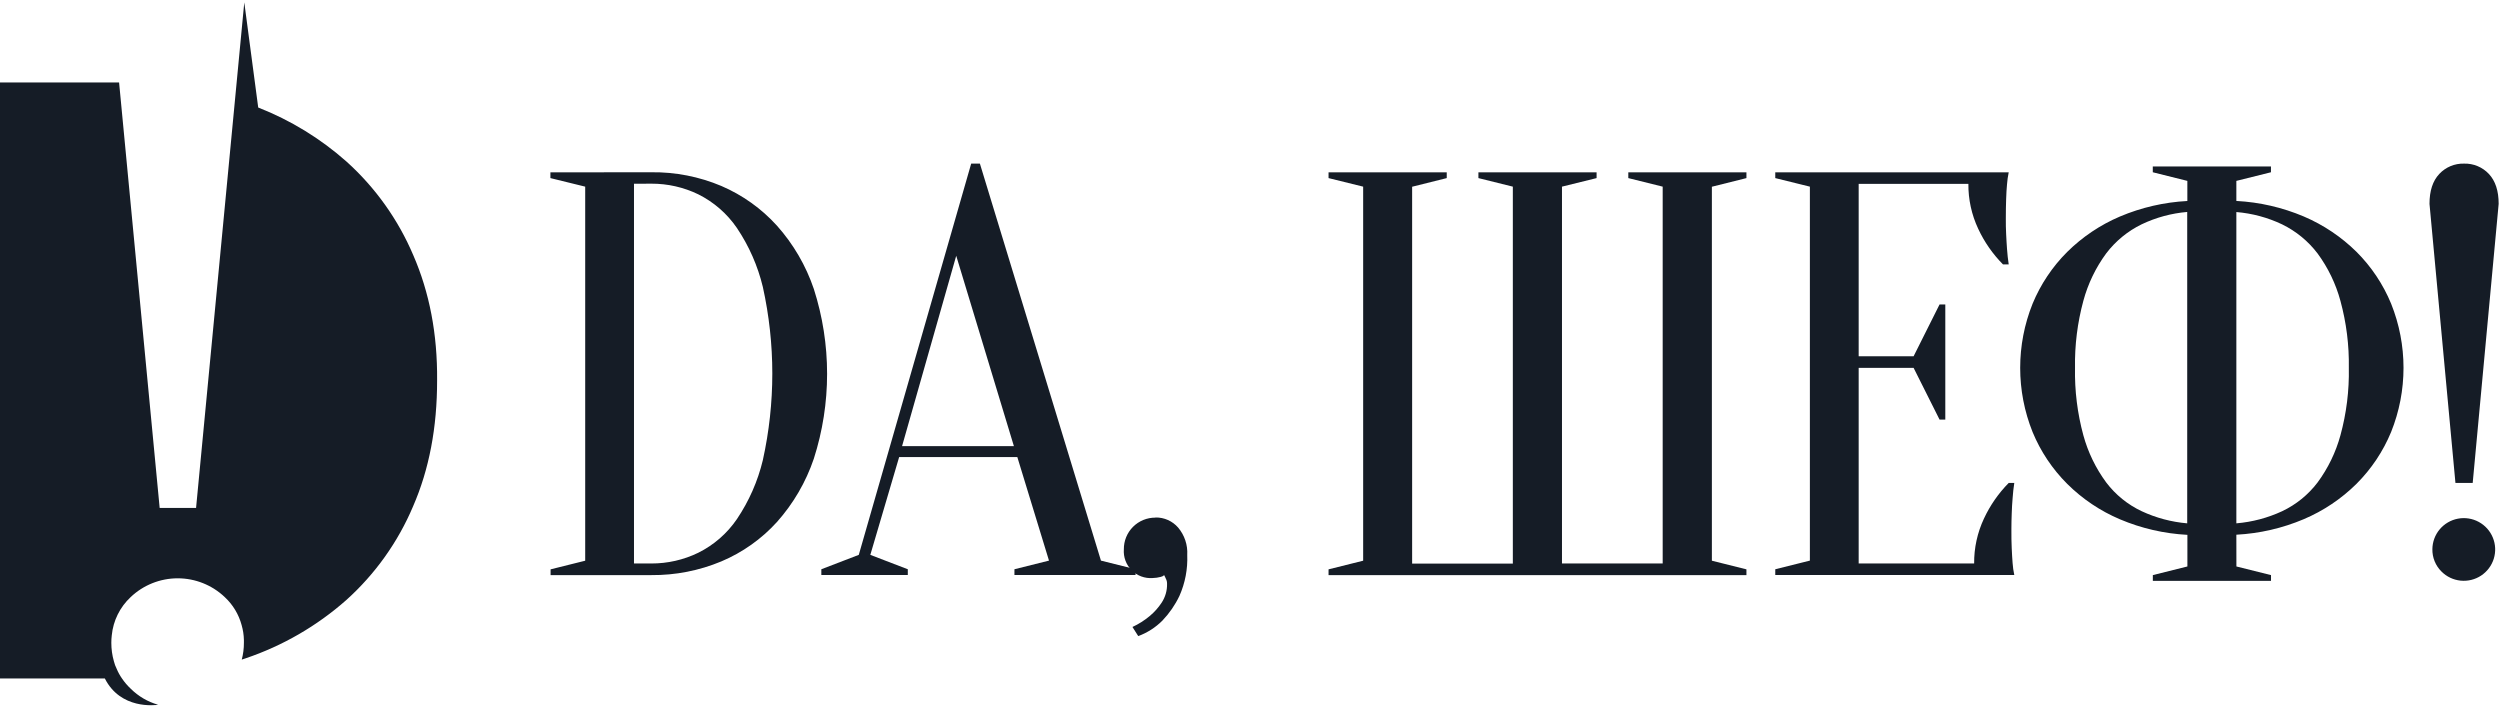
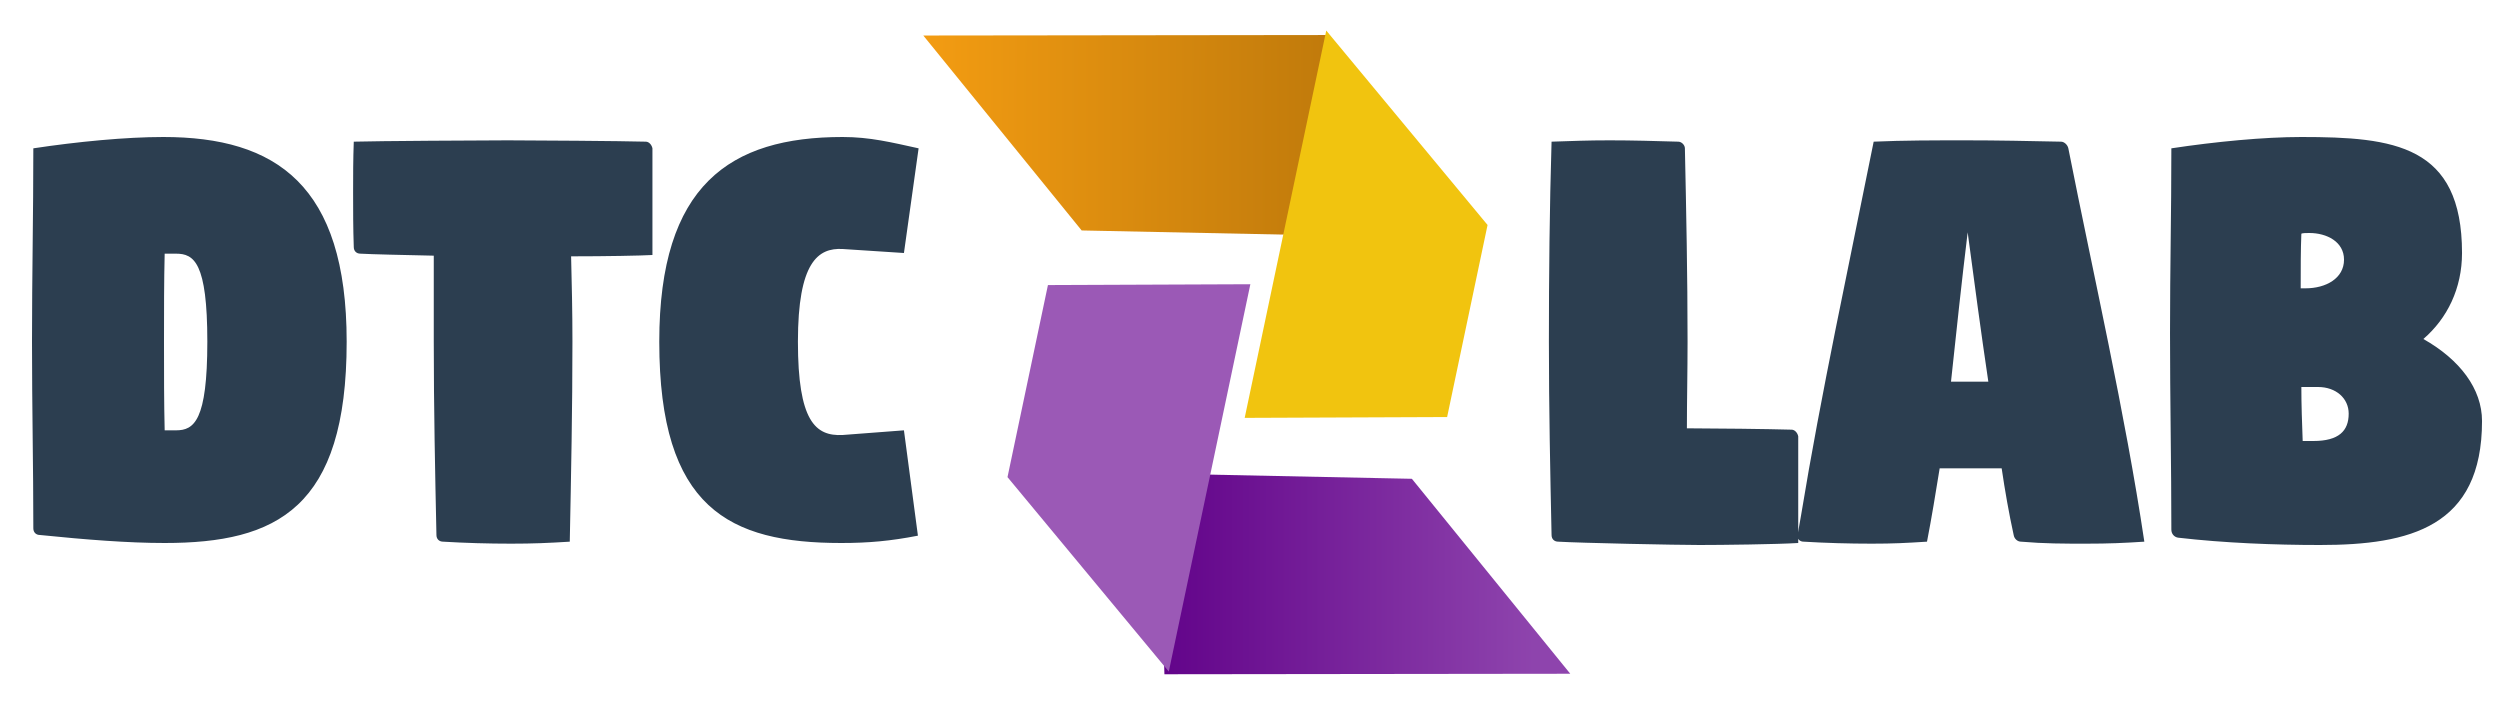
- <svg xmlns="http://www.w3.org/2000/svg" width="164" height="47" viewBox="0 0 164 47" fill="none">
-   <path d="M42.725 11.3C44.302 11.28 45.866 11.586 47.319 12.199C48.708 12.795 49.953 13.683 50.967 14.803C52.045 16.011 52.868 17.423 53.387 18.955C54.548 22.576 54.548 26.468 53.387 30.09C52.868 31.622 52.045 33.035 50.967 34.244C49.954 35.361 48.709 36.242 47.319 36.828C45.864 37.435 44.301 37.741 42.725 37.727H36.119V37.349L38.389 36.783V12.244L36.107 11.683V11.306L42.725 11.3ZM41.59 12.055V36.965H42.725C43.792 36.968 44.846 36.728 45.806 36.261C46.826 35.755 47.698 34.995 48.34 34.055C49.134 32.877 49.711 31.567 50.042 30.186C50.871 26.443 50.871 22.565 50.042 18.823C49.71 17.442 49.133 16.132 48.34 14.953C47.697 14.014 46.825 13.255 45.806 12.747C44.846 12.283 43.792 12.044 42.725 12.049L41.59 12.055Z" fill="#151C26" />
-   <path d="M66.737 29.985H58.984L57.093 36.399L59.552 37.343V37.721H53.88V37.343L56.336 36.399L63.71 10.733H64.281L72.222 36.776L74.492 37.343V37.721H66.547V37.343L68.814 36.776L66.737 29.985ZM59.176 29.265H66.511L62.728 16.779L59.176 29.265Z" fill="#151C26" />
-   <path d="M75.809 33.947C76.088 33.943 76.364 34 76.619 34.114C76.873 34.228 77.1 34.396 77.283 34.606C77.707 35.107 77.922 35.751 77.883 36.405C77.921 37.326 77.746 38.244 77.373 39.087C77.089 39.684 76.712 40.231 76.256 40.709C75.807 41.16 75.265 41.508 74.668 41.728L74.289 41.129C74.698 40.94 75.079 40.698 75.424 40.409C75.723 40.16 75.984 39.868 76.199 39.543C76.444 39.174 76.57 38.739 76.559 38.296C76.562 38.212 76.549 38.129 76.52 38.05C76.499 37.993 76.474 37.937 76.445 37.883L76.37 37.73C76.307 37.788 76.229 37.827 76.145 37.844C75.972 37.89 75.793 37.915 75.613 37.919C75.361 37.938 75.106 37.902 74.868 37.814C74.63 37.727 74.415 37.588 74.235 37.409C74.056 37.23 73.917 37.014 73.829 36.777C73.741 36.539 73.706 36.286 73.725 36.033C73.722 35.76 73.774 35.489 73.877 35.236C73.981 34.983 74.133 34.753 74.327 34.559C74.52 34.366 74.751 34.213 75.004 34.109C75.257 34.006 75.529 33.954 75.803 33.956L75.809 33.947Z" fill="#151C26" />
-   <path d="M102.466 12.244V36.965H109.072V12.244L106.817 11.683V11.305H114.566V11.683L112.299 12.25V36.782L114.566 37.349V37.727H87.153V37.349L89.423 36.782V12.244L87.153 11.683V11.305H94.906V11.683L92.636 12.25V36.971H99.242V12.244L96.984 11.683V11.305H104.736V11.683L102.466 12.244Z" fill="#151C26" />
-   <path d="M129.504 36.965C129.495 35.949 129.714 34.943 130.146 34.022C130.549 33.154 131.099 32.363 131.771 31.681H132.137C132.086 32.008 132.05 32.349 132.026 32.7C131.999 33 131.981 33.33 131.969 33.683C131.957 34.037 131.948 34.376 131.948 34.702C131.948 35.179 131.948 35.602 131.969 35.967C131.99 36.333 131.999 36.654 132.026 36.929C132.044 37.195 132.081 37.46 132.137 37.721H116.458V37.343L118.728 36.776V12.244L116.458 11.683V11.305H131.771C131.717 11.566 131.68 11.831 131.66 12.097C131.633 12.376 131.615 12.696 131.603 13.059C131.591 13.421 131.582 13.847 131.582 14.324C131.582 14.677 131.582 15.022 131.603 15.361C131.624 15.7 131.633 16.023 131.66 16.326C131.684 16.677 131.723 17.018 131.771 17.345H131.396C130.722 16.664 130.171 15.872 129.768 15.004C129.336 14.083 129.117 13.078 129.126 12.061H121.929V23.372H125.532L127.234 19.974H127.612V27.524H127.234L125.532 24.131H121.929V36.965H129.504Z" fill="#151C26" />
-   <path d="M146.708 37.16L148.978 37.727V38.104H141.226V37.727L143.493 37.16V35.086C141.97 35.006 140.474 34.661 139.07 34.067C137.779 33.52 136.605 32.731 135.611 31.744C134.636 30.771 133.863 29.615 133.338 28.342C132.253 25.64 132.253 22.625 133.338 19.923C133.863 18.653 134.635 17.498 135.608 16.527C136.604 15.542 137.777 14.753 139.067 14.204C140.471 13.61 141.967 13.265 143.49 13.185V11.866L141.223 11.3V10.922H148.975V11.3L146.705 11.866V13.182C148.228 13.262 149.724 13.607 151.128 14.201C152.418 14.751 153.592 15.539 154.59 16.524C155.562 17.496 156.333 18.65 156.857 19.92C157.942 22.622 157.942 25.637 156.857 28.339C156.333 29.609 155.562 30.763 154.59 31.735C153.594 32.722 152.419 33.51 151.128 34.058C149.724 34.652 148.228 34.997 146.705 35.077L146.708 37.16ZM136.121 24.137C136.093 25.628 136.277 27.116 136.668 28.555C136.973 29.671 137.482 30.72 138.169 31.651C138.781 32.458 139.58 33.105 140.496 33.536C141.437 33.974 142.447 34.243 143.481 34.331V13.904C142.445 13.992 141.434 14.266 140.496 14.713C139.582 15.158 138.785 15.811 138.169 16.62C137.48 17.556 136.971 18.612 136.668 19.734C136.28 21.167 136.096 22.647 136.121 24.131V24.137ZM154.083 24.137C154.108 22.653 153.923 21.172 153.533 19.74C153.23 18.618 152.721 17.562 152.032 16.626C151.417 15.818 150.621 15.165 149.708 14.719C148.764 14.27 147.747 13.996 146.705 13.91V34.331C147.745 34.244 148.762 33.975 149.708 33.536C150.623 33.103 151.42 32.457 152.032 31.651C152.719 30.72 153.228 29.671 153.533 28.555C153.927 27.114 154.112 25.624 154.083 24.131V24.137Z" fill="#151C26" />
-   <path d="M161.642 10.733C161.946 10.724 162.248 10.78 162.529 10.897C162.809 11.014 163.062 11.189 163.269 11.41C163.698 11.866 163.912 12.52 163.912 13.374L162.209 31.681H161.077L159.375 13.374C159.375 12.52 159.589 11.866 160.018 11.41C160.225 11.189 160.477 11.014 160.757 10.897C161.037 10.78 161.339 10.725 161.642 10.733V10.733ZM159.564 36.024C159.569 35.549 159.738 35.09 160.043 34.726C160.348 34.362 160.771 34.114 161.238 34.025C161.705 33.936 162.189 34.011 162.607 34.238C163.025 34.465 163.352 34.829 163.531 35.269C163.711 35.709 163.732 36.197 163.592 36.651C163.452 37.105 163.158 37.496 162.761 37.759C162.365 38.021 161.889 38.138 161.416 38.09C160.943 38.042 160.5 37.832 160.165 37.496C159.97 37.304 159.816 37.075 159.713 36.822C159.61 36.569 159.559 36.297 159.564 36.024V36.024Z" fill="#151C26" />
-   <path d="M27.114 16.749C26.121 14.406 24.626 12.308 22.735 10.603C21.028 9.088 19.065 7.887 16.939 7.053L16.025 0.157L12.862 33.321H10.474L7.812 5.41H0V44.508H6.878C7.909 46.554 10.179 46.263 10.373 46.232C9.694 46.04 9.076 45.677 8.576 45.18C8.36 44.978 8.168 44.753 8.002 44.508C7.863 44.31 7.746 44.096 7.653 43.872C7.574 43.716 7.513 43.551 7.472 43.382C7.359 42.987 7.302 42.579 7.303 42.168C7.303 42.004 7.312 41.841 7.332 41.678C7.425 40.72 7.865 39.829 8.57 39.171C9.402 38.379 10.508 37.937 11.658 37.937C12.807 37.937 13.913 38.379 14.745 39.171C15.279 39.667 15.661 40.302 15.85 41.004C15.942 41.321 15.993 41.649 16 41.979C16.005 42.042 16.005 42.105 16 42.168C16.001 42.54 15.954 42.91 15.86 43.27C15.94 43.242 16.021 43.221 16.101 43.19C18.541 42.367 20.791 41.065 22.719 39.361C24.612 37.658 26.107 35.56 27.098 33.216C28.151 30.799 28.677 28.046 28.674 24.956C28.701 21.901 28.168 19.174 27.114 16.749Z" fill="#151C26" />
+ <svg xmlns="http://www.w3.org/2000/svg" width="120" height="34" viewBox="0 0 120 34" fill="none">
+   <path d="M7.872 16.4C7.872 14.864 7.872 13.52 7.904 12.176H8.448C9.312 12.176 9.952 12.592 9.952 16.4C9.952 20.208 9.312 20.656 8.448 20.656H7.904C7.872 19.312 7.872 17.968 7.872 16.4ZM1.536 16.4C1.536 19.6 1.6 22.352 1.6 25.36C1.6 25.552 1.728 25.68 1.92 25.68C4.128 25.904 6.144 26.064 7.904 26.064C13.28 26.064 16.64 24.4 16.64 16.4C16.64 8.88 13.248 6.576 7.84 6.576C6.048 6.576 3.712 6.8 1.6 7.12C1.6 10.32 1.536 13.2 1.536 16.4ZM16.949 9.232C16.949 10.096 16.949 10.96 16.981 11.856C16.981 12.048 17.109 12.176 17.301 12.176C17.845 12.208 19.381 12.24 20.821 12.272C20.821 13.616 20.821 14.928 20.821 16.4C20.821 19.6 20.885 22.672 20.949 25.68C20.949 25.872 21.077 26 21.269 26C22.325 26.064 23.445 26.096 24.533 26.096C25.589 26.096 26.325 26.064 27.349 26C27.413 22.8 27.477 19.6 27.477 16.4C27.477 14.928 27.445 13.616 27.413 12.304C29.077 12.304 30.773 12.272 31.317 12.24C31.317 11.44 31.317 10.64 31.317 9.872C31.317 8.944 31.317 8.048 31.317 7.12C31.285 6.96 31.157 6.8 30.997 6.8C29.909 6.768 25.461 6.736 24.373 6.736C23.317 6.736 17.973 6.768 16.981 6.8C16.949 7.664 16.949 8.464 16.949 9.232ZM31.645 16.4C31.645 24.4 35.005 26.064 40.38 26.064C41.693 26.064 42.748 25.968 44.06 25.712L43.389 20.656L40.444 20.88C39.133 20.944 38.3 20.208 38.3 16.4C38.3 12.592 39.261 11.888 40.444 11.952L43.389 12.144L44.093 7.12C42.781 6.832 41.757 6.576 40.444 6.576C35.036 6.576 31.645 8.88 31.645 16.4ZM74.347 16.4C74.347 19.6 74.411 22.672 74.475 25.68C74.475 25.872 74.603 26 74.795 26C75.851 26.064 80.491 26.16 81.579 26.16C82.635 26.16 85.291 26.128 86.315 26.064C86.315 25.264 86.315 24.496 86.315 23.728C86.315 22.832 86.315 21.936 86.315 20.944C86.283 20.784 86.155 20.624 85.995 20.624C84.907 20.592 82.187 20.56 81.099 20.56H80.971C80.971 19.216 81.003 17.84 81.003 16.4C81.003 13.2 80.939 10.128 80.875 7.12C80.875 6.96 80.715 6.8 80.555 6.8C79.467 6.768 78.347 6.736 77.259 6.736C76.203 6.736 75.467 6.768 74.475 6.8C74.379 10 74.347 13.2 74.347 16.4ZM86.288 25.744C86.288 25.904 86.416 26 86.576 26C87.632 26.064 88.752 26.096 89.84 26.096C90.896 26.096 91.472 26.064 92.496 26C92.72 24.848 92.912 23.664 93.104 22.48H96.08C96.24 23.568 96.432 24.656 96.656 25.68C96.688 25.872 96.848 26 97.008 26C98.128 26.096 99.056 26.096 100.144 26.096C101.232 26.096 101.936 26.064 102.928 26C102 19.792 100.496 13.264 99.28 7.12C99.248 6.96 99.088 6.8 98.928 6.8C97.392 6.768 95.888 6.736 94.352 6.736C92.848 6.736 91.376 6.736 89.936 6.8C88.752 12.72 87.408 18.896 86.448 24.752C86.384 25.072 86.288 25.68 86.288 25.744ZM93.648 18.32C93.904 15.92 94.16 13.52 94.448 11.152C94.768 13.552 95.088 15.952 95.44 18.32H93.648ZM110.433 13.84C110.433 12.848 110.433 12.016 110.465 11.216C110.529 11.184 110.721 11.184 110.849 11.184C111.681 11.184 112.513 11.6 112.513 12.464C112.513 13.36 111.649 13.84 110.657 13.84H110.433ZM110.465 18.576H111.265C112.129 18.576 112.737 19.12 112.737 19.856C112.737 20.688 112.257 21.168 111.041 21.168H110.529C110.497 20.304 110.465 19.44 110.465 18.576ZM104.161 15.984C104.161 19.184 104.225 22.416 104.225 25.424C104.225 25.616 104.353 25.776 104.545 25.808C106.753 26.064 109.185 26.16 111.361 26.16C115.681 26.16 119.137 25.296 119.137 20.208C119.137 18.672 118.081 17.264 116.321 16.272C117.473 15.28 118.177 13.84 118.177 12.144C118.177 6.96 114.913 6.576 110.465 6.576C108.673 6.576 106.337 6.8 104.225 7.12C104.225 10.32 104.161 12.784 104.161 15.984Z" fill="#2C3E50" />
+   <path d="M44.318 1.705L63.798 1.681L64.08 11.312L51.92 11.062L44.318 1.705Z" fill="url(#paint0_linear_1_114)" />
+   <path d="M71.403 10.799L69.462 20.018L59.745 20.058L63.66 1.466L71.403 10.799Z" fill="#F1C40F" />
+   <path d="M75.373 32.34L55.892 32.364L55.61 22.732L67.77 22.982L75.373 32.34Z" fill="url(#paint1_linear_1_114)" />
+   <path d="M48.36 22.902L50.301 13.683L60.017 13.643L56.102 32.235L48.36 22.902Z" fill="#9B59B6" />
+   <defs>
+     <linearGradient id="paint0_linear_1_114" x1="44.392" y1="6.837" x2="65.012" y2="6.888" gradientUnits="userSpaceOnUse">
+       <stop stop-color="#F39C12" />
+       <stop offset="1" stop-color="#BD780B" />
+     </linearGradient>
+     <linearGradient id="paint1_linear_1_114" x1="73.645" y1="27.025" x2="54.83" y2="27.024" gradientUnits="userSpaceOnUse">
+       <stop stop-color="#8E44AD" />
+       <stop offset="1" stop-color="#600088" />
+     </linearGradient>
+   </defs>
</svg>
